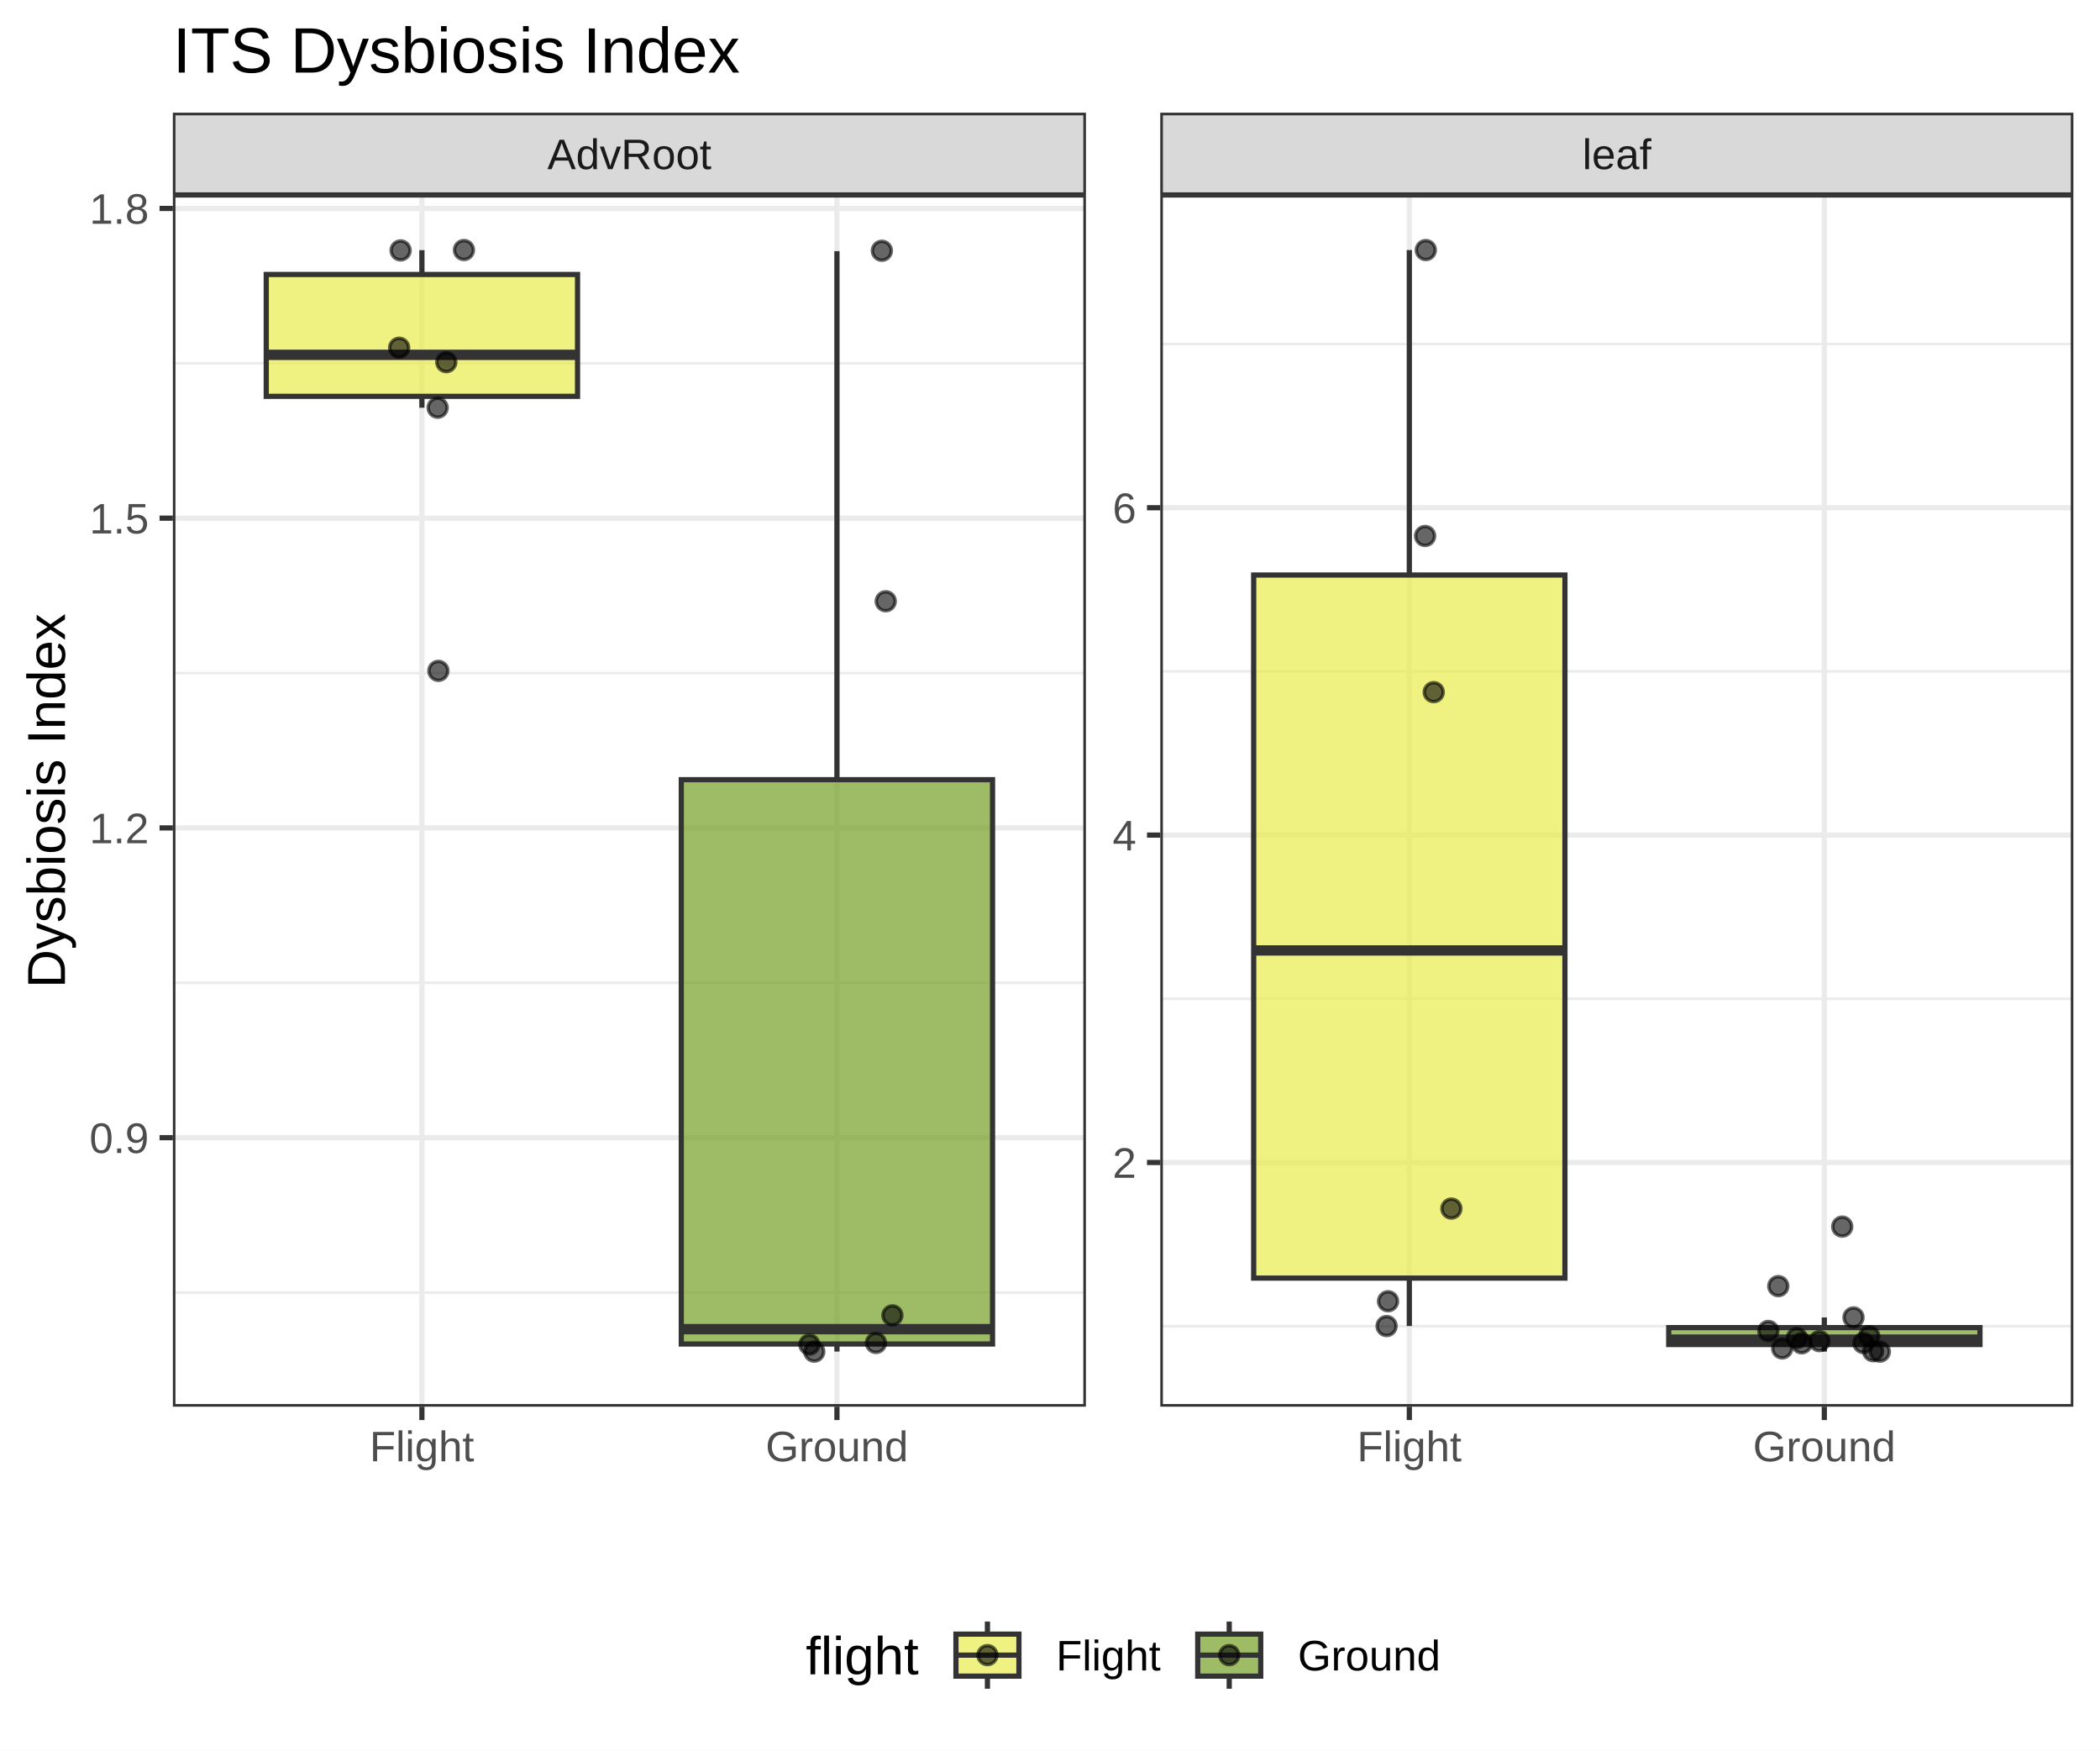
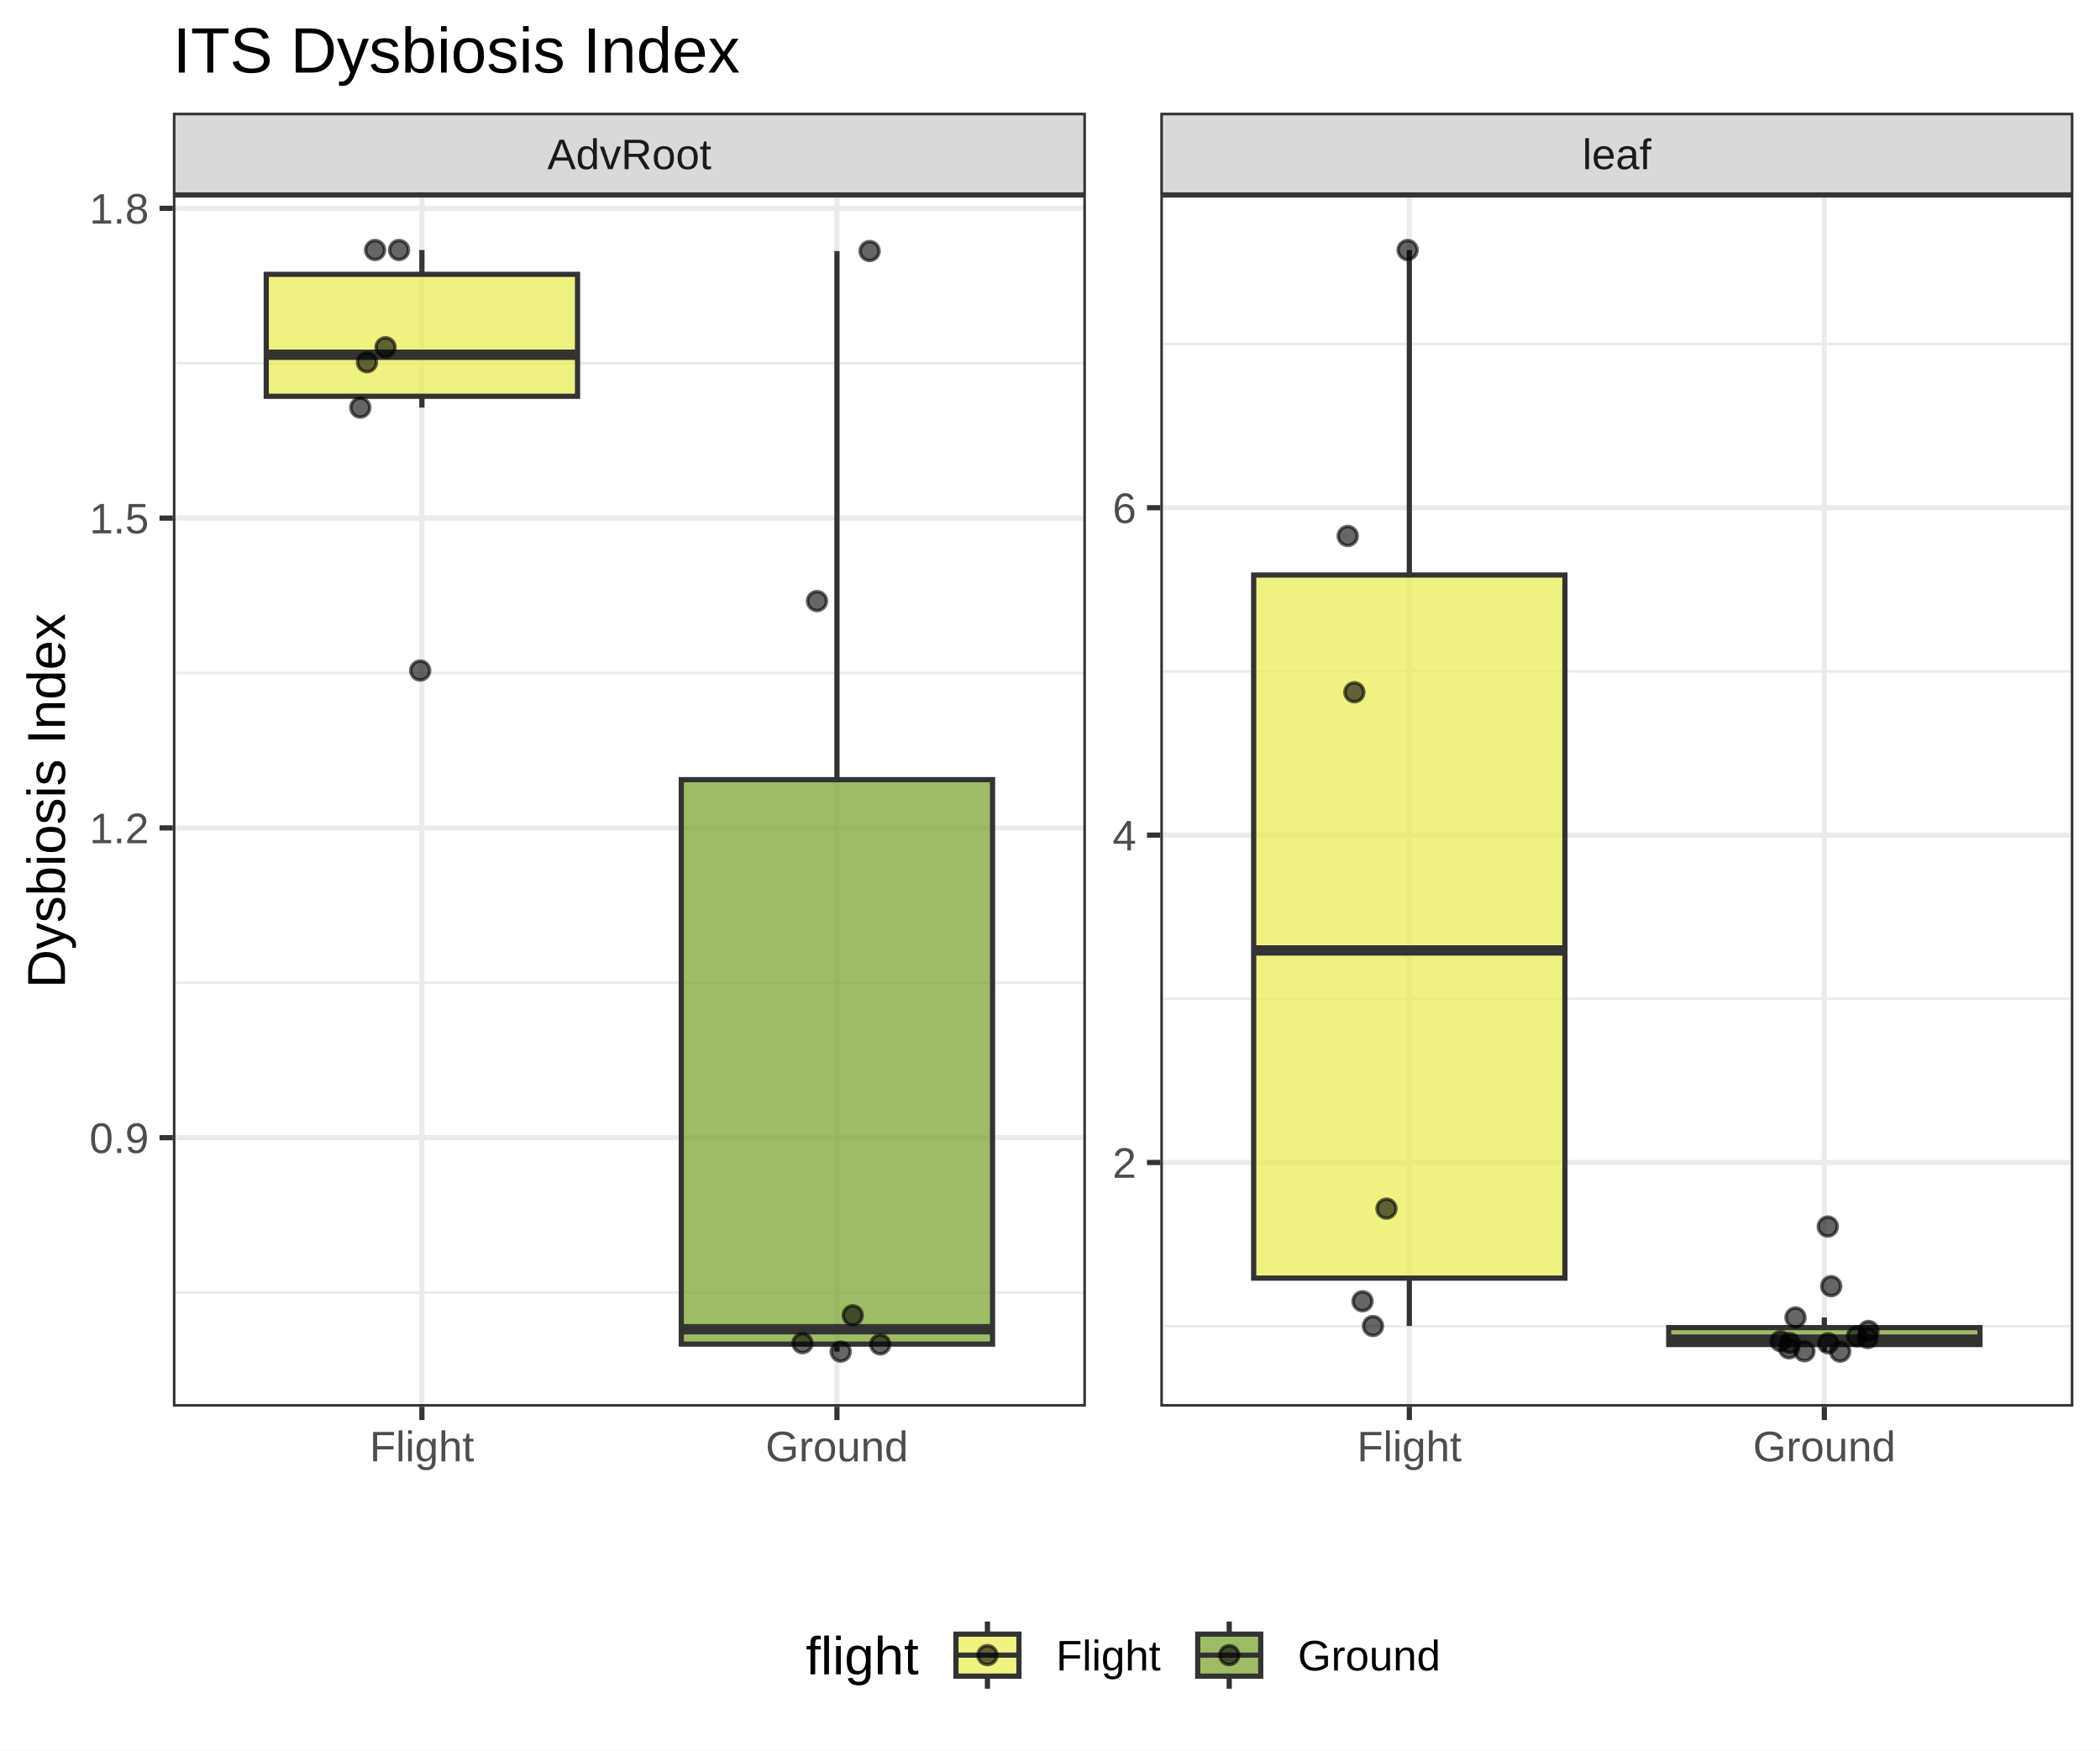
<svg xmlns="http://www.w3.org/2000/svg" width="432.00pt" height="360.00pt" viewBox="0 0 432.00 360.00">
  <g class="svglite">
    <defs>
      <style type="text/css">
    .svglite line, .svglite polyline, .svglite polygon, .svglite path, .svglite rect, .svglite circle {
      fill: none;
      stroke: #000000;
      stroke-linecap: round;
      stroke-linejoin: round;
      stroke-miterlimit: 10.00;
    }
    .svglite text {
      white-space: pre;
    }
    .svglite g.glyphgroup path {
      fill: inherit;
      stroke: none;
    }
  </style>
    </defs>
    <rect width="100%" height="100%" style="stroke: none; fill: #FFFFFF;" />
    <defs>
      <clipPath id="cpMC4wMHw0MzIuMDB8MC4wMHwzNjAuMDA=">
        <rect x="0.00" y="0.00" width="432.00" height="360.00" />
      </clipPath>
    </defs>
    <g clip-path="url(#cpMC4wMHw0MzIuMDB8MC4wMHwzNjAuMDA=)">
      <rect x="0.00" y="0.00" width="432.00" height="360.00" style="stroke-width: 1.07; stroke: #FFFFFF; fill: #FFFFFF;" />
    </g>
    <defs>
      <clipPath id="cpMzUuNTZ8MjIzLjM5fDQwLjA5fDI4OS4zMQ==">
        <rect x="35.56" y="40.09" width="187.83" height="249.21" />
      </clipPath>
    </defs>
    <g clip-path="url(#cpMzUuNTZ8MjIzLjM5fDQwLjA5fDI4OS4zMQ==)">
      <rect x="35.56" y="40.09" width="187.83" height="249.21" style="stroke-width: 1.07; stroke: none; fill: #FFFFFF;" />
-       <polyline points="35.56,265.83 223.39,265.83 " style="stroke-width: 0.53; stroke: #EBEBEB; stroke-linecap: butt;" />
+       <polyline points="35.56,265.84 223.39,265.84 " style="stroke-width: 0.53; stroke: #EBEBEB; stroke-linecap: butt;" />
      <polyline points="35.56,202.12 223.39,202.12 " style="stroke-width: 0.53; stroke: #EBEBEB; stroke-linecap: butt;" />
-       <polyline points="35.56,138.42 223.39,138.42 " style="stroke-width: 0.53; stroke: #EBEBEB; stroke-linecap: butt;" />
-       <polyline points="35.56,74.72 223.39,74.72 " style="stroke-width: 0.53; stroke: #EBEBEB; stroke-linecap: butt;" />
+       <polyline points="35.56,138.41 223.39,138.41 " style="stroke-width: 0.53; stroke: #EBEBEB; stroke-linecap: butt;" />
+       <polyline points="35.56,74.70 223.39,74.70 " style="stroke-width: 0.53; stroke: #EBEBEB; stroke-linecap: butt;" />
      <polyline points="35.56,233.98 223.39,233.98 " style="stroke-width: 1.07; stroke: #EBEBEB; stroke-linecap: butt;" />
      <polyline points="35.56,170.27 223.39,170.27 " style="stroke-width: 1.07; stroke: #EBEBEB; stroke-linecap: butt;" />
-       <polyline points="35.56,106.57 223.39,106.57 " style="stroke-width: 1.07; stroke: #EBEBEB; stroke-linecap: butt;" />
-       <polyline points="35.56,42.87 223.39,42.87 " style="stroke-width: 1.07; stroke: #EBEBEB; stroke-linecap: butt;" />
+       <polyline points="35.56,106.55 223.39,106.55 " style="stroke-width: 1.07; stroke: #EBEBEB; stroke-linecap: butt;" />
+       <polyline points="35.56,42.84 223.39,42.84 " style="stroke-width: 1.07; stroke: #EBEBEB; stroke-linecap: butt;" />
      <polyline points="86.79,289.31 86.79,40.09 " style="stroke-width: 1.07; stroke: #EBEBEB; stroke-linecap: butt;" />
      <polyline points="172.17,289.31 172.17,40.09 " style="stroke-width: 1.07; stroke: #EBEBEB; stroke-linecap: butt;" />
-       <line x1="86.79" y1="56.45" x2="86.79" y2="51.45" style="stroke-width: 1.07; stroke: #333333; stroke-linecap: butt;" />
-       <line x1="86.79" y1="81.51" x2="86.79" y2="83.85" style="stroke-width: 1.07; stroke: #333333; stroke-linecap: butt;" />
-       <polygon points="54.77,56.45 54.77,81.51 118.81,81.51 118.81,56.45 54.77,56.45 " style="stroke-width: 1.07; stroke: #333333; stroke-linecap: butt; stroke-linejoin: miter; fill: #E9ED4C; fill-opacity: 0.70;" />
-       <line x1="54.77" y1="72.98" x2="118.81" y2="72.98" style="stroke-width: 2.13; stroke: #333333; stroke-linecap: butt; stroke-linejoin: miter;" />
-       <line x1="172.17" y1="160.35" x2="172.17" y2="51.65" style="stroke-width: 1.07; stroke: #333333; stroke-linecap: butt;" />
-       <line x1="172.17" y1="276.41" x2="172.17" y2="277.97" style="stroke-width: 1.07; stroke: #333333; stroke-linecap: butt;" />
-       <polygon points="140.15,160.35 140.15,276.41 204.18,276.41 204.18,160.35 140.15,160.35 " style="stroke-width: 1.07; stroke: #333333; stroke-linecap: butt; stroke-linejoin: miter; fill: #75A025; fill-opacity: 0.70;" />
-       <line x1="140.15" y1="273.36" x2="204.18" y2="273.36" style="stroke-width: 2.13; stroke: #333333; stroke-linecap: butt; stroke-linejoin: miter;" />
-       <circle cx="82.41" cy="51.50" r="1.95" style="stroke-width: 0.71; stroke: #000000; stroke-opacity: 0.60; fill: #000000; fill-opacity: 0.60;" />
-       <circle cx="95.44" cy="51.42" r="1.95" style="stroke-width: 0.71; stroke: #000000; stroke-opacity: 0.60; fill: #000000; fill-opacity: 0.60;" />
-       <circle cx="82.11" cy="71.52" r="1.95" style="stroke-width: 0.71; stroke: #000000; stroke-opacity: 0.60; fill: #000000; fill-opacity: 0.60;" />
-       <circle cx="90.18" cy="137.97" r="1.95" style="stroke-width: 0.71; stroke: #000000; stroke-opacity: 0.60; fill: #000000; fill-opacity: 0.60;" />
-       <circle cx="91.81" cy="74.48" r="1.95" style="stroke-width: 0.71; stroke: #000000; stroke-opacity: 0.60; fill: #000000; fill-opacity: 0.60;" />
-       <circle cx="90.03" cy="83.85" r="1.95" style="stroke-width: 0.71; stroke: #000000; stroke-opacity: 0.60; fill: #000000; fill-opacity: 0.60;" />
-       <circle cx="167.50" cy="277.98" r="1.95" style="stroke-width: 0.71; stroke: #000000; stroke-opacity: 0.60; fill: #000000; fill-opacity: 0.60;" />
-       <circle cx="180.20" cy="276.19" r="1.95" style="stroke-width: 0.71; stroke: #000000; stroke-opacity: 0.60; fill: #000000; fill-opacity: 0.60;" />
-       <circle cx="166.51" cy="276.53" r="1.95" style="stroke-width: 0.71; stroke: #000000; stroke-opacity: 0.60; fill: #000000; fill-opacity: 0.60;" />
-       <circle cx="182.21" cy="123.66" r="1.95" style="stroke-width: 0.71; stroke: #000000; stroke-opacity: 0.60; fill: #000000; fill-opacity: 0.60;" />
-       <circle cx="181.41" cy="51.57" r="1.95" style="stroke-width: 0.71; stroke: #000000; stroke-opacity: 0.60; fill: #000000; fill-opacity: 0.60;" />
-       <circle cx="183.58" cy="270.52" r="1.95" style="stroke-width: 0.71; stroke: #000000; stroke-opacity: 0.60; fill: #000000; fill-opacity: 0.60;" />
+       <line x1="86.79" y1="56.42" x2="86.79" y2="51.42" style="stroke-width: 1.07; stroke: #333333; stroke-linecap: butt;" />
+       <line x1="86.79" y1="81.50" x2="86.79" y2="83.83" style="stroke-width: 1.07; stroke: #333333; stroke-linecap: butt;" />
+       <polygon points="54.77,56.42 54.77,81.50 118.81,81.50 118.81,56.42 54.77,56.42 " style="stroke-width: 1.07; stroke: #333333; stroke-linecap: butt; stroke-linejoin: miter; fill: #E9ED4C; fill-opacity: 0.70;" />
+       <line x1="54.77" y1="72.96" x2="118.81" y2="72.96" style="stroke-width: 2.13; stroke: #333333; stroke-linecap: butt; stroke-linejoin: miter;" />
+       <line x1="172.17" y1="160.35" x2="172.17" y2="51.63" style="stroke-width: 1.07; stroke: #333333; stroke-linecap: butt;" />
+       <line x1="172.17" y1="276.43" x2="172.17" y2="277.98" style="stroke-width: 1.07; stroke: #333333; stroke-linecap: butt;" />
+       <polygon points="140.15,160.35 140.15,276.43 204.18,276.43 204.18,160.35 140.15,160.35 " style="stroke-width: 1.07; stroke: #333333; stroke-linecap: butt; stroke-linejoin: miter; fill: #75A025; fill-opacity: 0.70;" />
+       <line x1="140.15" y1="273.37" x2="204.18" y2="273.37" style="stroke-width: 2.13; stroke: #333333; stroke-linecap: butt; stroke-linejoin: miter;" />
+       <circle cx="77.16" cy="51.42" r="1.95" style="stroke-width: 0.71; stroke: #000000; stroke-opacity: 0.60; fill: #000000; fill-opacity: 0.60;" />
+       <circle cx="82.09" cy="51.42" r="1.95" style="stroke-width: 0.71; stroke: #000000; stroke-opacity: 0.60; fill: #000000; fill-opacity: 0.60;" />
+       <circle cx="79.31" cy="71.42" r="1.95" style="stroke-width: 0.71; stroke: #000000; stroke-opacity: 0.60; fill: #000000; fill-opacity: 0.60;" />
+       <circle cx="86.44" cy="137.91" r="1.95" style="stroke-width: 0.71; stroke: #000000; stroke-opacity: 0.60; fill: #000000; fill-opacity: 0.60;" />
+       <circle cx="75.49" cy="74.50" r="1.95" style="stroke-width: 0.71; stroke: #000000; stroke-opacity: 0.60; fill: #000000; fill-opacity: 0.60;" />
+       <circle cx="74.12" cy="83.83" r="1.95" style="stroke-width: 0.71; stroke: #000000; stroke-opacity: 0.60; fill: #000000; fill-opacity: 0.60;" />
+       <circle cx="172.95" cy="277.98" r="1.95" style="stroke-width: 0.71; stroke: #000000; stroke-opacity: 0.60; fill: #000000; fill-opacity: 0.60;" />
+       <circle cx="165.08" cy="276.24" r="1.95" style="stroke-width: 0.71; stroke: #000000; stroke-opacity: 0.60; fill: #000000; fill-opacity: 0.60;" />
+       <circle cx="181.08" cy="276.49" r="1.95" style="stroke-width: 0.71; stroke: #000000; stroke-opacity: 0.60; fill: #000000; fill-opacity: 0.60;" />
+       <circle cx="168.07" cy="123.62" r="1.95" style="stroke-width: 0.71; stroke: #000000; stroke-opacity: 0.60; fill: #000000; fill-opacity: 0.60;" />
+       <circle cx="178.89" cy="51.63" r="1.95" style="stroke-width: 0.71; stroke: #000000; stroke-opacity: 0.60; fill: #000000; fill-opacity: 0.60;" />
+       <circle cx="175.42" cy="270.51" r="1.95" style="stroke-width: 0.71; stroke: #000000; stroke-opacity: 0.60; fill: #000000; fill-opacity: 0.60;" />
      <rect x="35.56" y="40.09" width="187.83" height="249.21" style="stroke-width: 1.07; stroke: #333333;" />
    </g>
    <g clip-path="url(#cpMC4wMHw0MzIuMDB8MC4wMHwzNjAuMDA=)">
</g>
    <defs>
      <clipPath id="cpMjM4LjY5fDQyNi41Mnw0MC4wOXwyODkuMzE=">
        <rect x="238.69" y="40.09" width="187.83" height="249.21" />
      </clipPath>
    </defs>
    <g clip-path="url(#cpMjM4LjY5fDQyNi41Mnw0MC4wOXwyODkuMzE=)">
      <rect x="238.69" y="40.09" width="187.83" height="249.21" style="stroke-width: 1.07; stroke: none; fill: #FFFFFF;" />
      <polyline points="238.69,272.75 426.52,272.75 " style="stroke-width: 0.53; stroke: #EBEBEB; stroke-linecap: butt;" />
      <polyline points="238.69,205.41 426.52,205.41 " style="stroke-width: 0.53; stroke: #EBEBEB; stroke-linecap: butt;" />
      <polyline points="238.69,138.08 426.52,138.08 " style="stroke-width: 0.53; stroke: #EBEBEB; stroke-linecap: butt;" />
      <polyline points="238.69,70.75 426.52,70.75 " style="stroke-width: 0.53; stroke: #EBEBEB; stroke-linecap: butt;" />
      <polyline points="238.69,239.08 426.52,239.08 " style="stroke-width: 1.07; stroke: #EBEBEB; stroke-linecap: butt;" />
      <polyline points="238.69,171.75 426.52,171.75 " style="stroke-width: 1.07; stroke: #EBEBEB; stroke-linecap: butt;" />
      <polyline points="238.69,104.42 426.52,104.42 " style="stroke-width: 1.07; stroke: #EBEBEB; stroke-linecap: butt;" />
      <polyline points="289.92,289.31 289.92,40.09 " style="stroke-width: 1.07; stroke: #EBEBEB; stroke-linecap: butt;" />
      <polyline points="375.29,289.31 375.29,40.09 " style="stroke-width: 1.07; stroke: #EBEBEB; stroke-linecap: butt;" />
      <line x1="289.92" y1="118.26" x2="289.92" y2="51.42" style="stroke-width: 1.07; stroke: #333333; stroke-linecap: butt;" />
      <line x1="289.92" y1="262.86" x2="289.92" y2="272.71" style="stroke-width: 1.07; stroke: #333333; stroke-linecap: butt;" />
      <polygon points="257.90,118.26 257.90,262.86 321.93,262.86 321.93,118.26 257.90,118.26 " style="stroke-width: 1.07; stroke: #333333; stroke-linecap: butt; stroke-linejoin: miter; fill: #E9ED4C; fill-opacity: 0.70;" />
      <line x1="257.90" y1="195.47" x2="321.93" y2="195.47" style="stroke-width: 2.13; stroke: #333333; stroke-linecap: butt; stroke-linejoin: miter;" />
      <line x1="375.29" y1="273.04" x2="375.29" y2="270.95" style="stroke-width: 1.07; stroke: #333333; stroke-linecap: butt;" />
      <line x1="375.29" y1="276.52" x2="375.29" y2="277.98" style="stroke-width: 1.07; stroke: #333333; stroke-linecap: butt;" />
      <polygon points="343.28,273.04 343.28,276.52 407.31,276.52 407.31,273.04 343.28,273.04 " style="stroke-width: 1.07; stroke: #333333; stroke-linecap: butt; stroke-linejoin: miter; fill: #75A025; fill-opacity: 0.70;" />
      <line x1="343.28" y1="275.51" x2="407.31" y2="275.51" style="stroke-width: 2.13; stroke: #333333; stroke-linecap: butt; stroke-linejoin: miter;" />
-       <circle cx="285.54" cy="267.62" r="1.95" style="stroke-width: 0.71; stroke: #000000; stroke-opacity: 0.60; fill: #000000; fill-opacity: 0.60;" />
-       <circle cx="298.57" cy="248.56" r="1.95" style="stroke-width: 0.71; stroke: #000000; stroke-opacity: 0.60; fill: #000000; fill-opacity: 0.60;" />
-       <circle cx="285.24" cy="272.72" r="1.95" style="stroke-width: 0.71; stroke: #000000; stroke-opacity: 0.60; fill: #000000; fill-opacity: 0.60;" />
-       <circle cx="293.31" cy="51.43" r="1.95" style="stroke-width: 0.71; stroke: #000000; stroke-opacity: 0.60; fill: #000000; fill-opacity: 0.60;" />
-       <circle cx="294.94" cy="142.35" r="1.95" style="stroke-width: 0.71; stroke: #000000; stroke-opacity: 0.60; fill: #000000; fill-opacity: 0.60;" />
-       <circle cx="293.16" cy="110.23" r="1.95" style="stroke-width: 0.71; stroke: #000000; stroke-opacity: 0.60; fill: #000000; fill-opacity: 0.60;" />
-       <circle cx="370.63" cy="276.27" r="1.95" style="stroke-width: 0.71; stroke: #000000; stroke-opacity: 0.60; fill: #000000; fill-opacity: 0.60;" />
-       <circle cx="383.33" cy="276.21" r="1.95" style="stroke-width: 0.71; stroke: #000000; stroke-opacity: 0.60; fill: #000000; fill-opacity: 0.60;" />
-       <circle cx="369.63" cy="275.18" r="1.95" style="stroke-width: 0.71; stroke: #000000; stroke-opacity: 0.60; fill: #000000; fill-opacity: 0.60;" />
-       <circle cx="385.33" cy="277.89" r="1.95" style="stroke-width: 0.71; stroke: #000000; stroke-opacity: 0.60; fill: #000000; fill-opacity: 0.60;" />
-       <circle cx="384.54" cy="274.82" r="1.95" style="stroke-width: 0.71; stroke: #000000; stroke-opacity: 0.60; fill: #000000; fill-opacity: 0.60;" />
-       <circle cx="386.71" cy="277.98" r="1.95" style="stroke-width: 0.71; stroke: #000000; stroke-opacity: 0.60; fill: #000000; fill-opacity: 0.60;" />
-       <circle cx="366.62" cy="277.32" r="1.95" style="stroke-width: 0.71; stroke: #000000; stroke-opacity: 0.60; fill: #000000; fill-opacity: 0.60;" />
-       <circle cx="378.97" cy="252.27" r="1.95" style="stroke-width: 0.71; stroke: #000000; stroke-opacity: 0.60; fill: #000000; fill-opacity: 0.60;" />
-       <circle cx="363.78" cy="273.73" r="1.95" style="stroke-width: 0.71; stroke: #000000; stroke-opacity: 0.60; fill: #000000; fill-opacity: 0.60;" />
-       <circle cx="365.82" cy="264.51" r="1.95" style="stroke-width: 0.71; stroke: #000000; stroke-opacity: 0.60; fill: #000000; fill-opacity: 0.60;" />
-       <circle cx="381.29" cy="270.95" r="1.95" style="stroke-width: 0.71; stroke: #000000; stroke-opacity: 0.60; fill: #000000; fill-opacity: 0.60;" />
-       <circle cx="374.27" cy="275.82" r="1.95" style="stroke-width: 0.71; stroke: #000000; stroke-opacity: 0.60; fill: #000000; fill-opacity: 0.60;" />
+       <circle cx="280.29" cy="267.62" r="1.95" style="stroke-width: 0.71; stroke: #000000; stroke-opacity: 0.60; fill: #000000; fill-opacity: 0.60;" />
+       <circle cx="285.22" cy="248.57" r="1.95" style="stroke-width: 0.71; stroke: #000000; stroke-opacity: 0.60; fill: #000000; fill-opacity: 0.60;" />
+       <circle cx="282.44" cy="272.71" r="1.95" style="stroke-width: 0.71; stroke: #000000; stroke-opacity: 0.60; fill: #000000; fill-opacity: 0.60;" />
+       <circle cx="289.57" cy="51.42" r="1.95" style="stroke-width: 0.71; stroke: #000000; stroke-opacity: 0.60; fill: #000000; fill-opacity: 0.60;" />
+       <circle cx="278.61" cy="142.37" r="1.95" style="stroke-width: 0.71; stroke: #000000; stroke-opacity: 0.60; fill: #000000; fill-opacity: 0.60;" />
+       <circle cx="277.25" cy="110.23" r="1.95" style="stroke-width: 0.71; stroke: #000000; stroke-opacity: 0.60; fill: #000000; fill-opacity: 0.60;" />
+       <circle cx="376.08" cy="276.26" r="1.95" style="stroke-width: 0.71; stroke: #000000; stroke-opacity: 0.60; fill: #000000; fill-opacity: 0.60;" />
+       <circle cx="368.21" cy="276.22" r="1.95" style="stroke-width: 0.71; stroke: #000000; stroke-opacity: 0.60; fill: #000000; fill-opacity: 0.60;" />
+       <circle cx="384.21" cy="275.18" r="1.95" style="stroke-width: 0.71; stroke: #000000; stroke-opacity: 0.60; fill: #000000; fill-opacity: 0.60;" />
+       <circle cx="371.20" cy="277.90" r="1.95" style="stroke-width: 0.71; stroke: #000000; stroke-opacity: 0.60; fill: #000000; fill-opacity: 0.60;" />
+       <circle cx="382.02" cy="274.82" r="1.95" style="stroke-width: 0.71; stroke: #000000; stroke-opacity: 0.60; fill: #000000; fill-opacity: 0.60;" />
+       <circle cx="378.55" cy="277.98" r="1.95" style="stroke-width: 0.71; stroke: #000000; stroke-opacity: 0.60; fill: #000000; fill-opacity: 0.60;" />
+       <circle cx="368.01" cy="277.30" r="1.95" style="stroke-width: 0.71; stroke: #000000; stroke-opacity: 0.60; fill: #000000; fill-opacity: 0.60;" />
+       <circle cx="376.00" cy="252.26" r="1.95" style="stroke-width: 0.71; stroke: #000000; stroke-opacity: 0.60; fill: #000000; fill-opacity: 0.60;" />
+       <circle cx="384.38" cy="273.73" r="1.95" style="stroke-width: 0.71; stroke: #000000; stroke-opacity: 0.60; fill: #000000; fill-opacity: 0.60;" />
+       <circle cx="376.70" cy="264.52" r="1.95" style="stroke-width: 0.71; stroke: #000000; stroke-opacity: 0.60; fill: #000000; fill-opacity: 0.60;" />
+       <circle cx="369.36" cy="270.95" r="1.95" style="stroke-width: 0.71; stroke: #000000; stroke-opacity: 0.60; fill: #000000; fill-opacity: 0.60;" />
+       <circle cx="366.28" cy="275.83" r="1.95" style="stroke-width: 0.71; stroke: #000000; stroke-opacity: 0.60; fill: #000000; fill-opacity: 0.60;" />
      <rect x="238.69" y="40.09" width="187.83" height="249.21" style="stroke-width: 1.07; stroke: #333333;" />
    </g>
    <g clip-path="url(#cpMC4wMHw0MzIuMDB8MC4wMHwzNjAuMDA=)">
</g>
    <defs>
      <clipPath id="cpMzUuNTZ8MjIzLjM5fDIzLjE4fDQwLjA5">
        <rect x="35.56" y="23.18" width="187.83" height="16.92" />
      </clipPath>
    </defs>
    <g clip-path="url(#cpMzUuNTZ8MjIzLjM5fDIzLjE4fDQwLjA5)">
      <rect x="35.56" y="23.18" width="187.83" height="16.92" style="stroke-width: 1.07; stroke: #333333; fill: #D9D9D9;" />
      <text x="129.48" y="34.79" text-anchor="middle" style="font-size: 8.80px;fill: #1A1A1A; font-family: &quot;Arial&quot;;" textLength="33.75px" lengthAdjust="spacingAndGlyphs">AdvRoot</text>
    </g>
    <g clip-path="url(#cpMC4wMHw0MzIuMDB8MC4wMHwzNjAuMDA=)">
</g>
    <defs>
      <clipPath id="cpMjM4LjY5fDQyNi41MnwyMy4xOHw0MC4wOQ==">
        <rect x="238.69" y="23.18" width="187.83" height="16.92" />
      </clipPath>
    </defs>
    <g clip-path="url(#cpMjM4LjY5fDQyNi41MnwyMy4xOHw0MC4wOQ==)">
      <rect x="238.69" y="23.18" width="187.83" height="16.92" style="stroke-width: 1.07; stroke: #333333; fill: #D9D9D9;" />
      <text x="332.61" y="34.79" text-anchor="middle" style="font-size: 8.80px;fill: #1A1A1A; font-family: &quot;Arial&quot;;" textLength="14.17px" lengthAdjust="spacingAndGlyphs">leaf</text>
    </g>
    <g clip-path="url(#cpMC4wMHw0MzIuMDB8MC4wMHwzNjAuMDA=)">
      <polyline points="86.79,292.05 86.79,289.31 " style="stroke-width: 1.07; stroke: #333333; stroke-linecap: butt;" />
      <polyline points="172.17,292.05 172.17,289.31 " style="stroke-width: 1.07; stroke: #333333; stroke-linecap: butt;" />
      <text x="86.79" y="300.54" text-anchor="middle" style="font-size: 8.80px;fill: #4D4D4D; font-family: &quot;Arial&quot;;" textLength="21.50px" lengthAdjust="spacingAndGlyphs">Flight</text>
      <text x="172.17" y="300.54" text-anchor="middle" style="font-size: 8.80px;fill: #4D4D4D; font-family: &quot;Arial&quot;;" textLength="29.33px" lengthAdjust="spacingAndGlyphs">Ground</text>
      <polyline points="289.92,292.05 289.92,289.31 " style="stroke-width: 1.07; stroke: #333333; stroke-linecap: butt;" />
      <polyline points="375.29,292.05 375.29,289.31 " style="stroke-width: 1.07; stroke: #333333; stroke-linecap: butt;" />
      <text x="289.92" y="300.54" text-anchor="middle" style="font-size: 8.80px;fill: #4D4D4D; font-family: &quot;Arial&quot;;" textLength="21.50px" lengthAdjust="spacingAndGlyphs">Flight</text>
      <text x="375.29" y="300.54" text-anchor="middle" style="font-size: 8.80px;fill: #4D4D4D; font-family: &quot;Arial&quot;;" textLength="29.33px" lengthAdjust="spacingAndGlyphs">Ground</text>
      <text x="233.76" y="242.23" text-anchor="end" style="font-size: 8.80px;fill: #4D4D4D; font-family: &quot;Arial&quot;;" textLength="4.89px" lengthAdjust="spacingAndGlyphs">2</text>
      <text x="233.76" y="174.90" text-anchor="end" style="font-size: 8.80px;fill: #4D4D4D; font-family: &quot;Arial&quot;;" textLength="4.89px" lengthAdjust="spacingAndGlyphs">4</text>
      <text x="233.76" y="107.57" text-anchor="end" style="font-size: 8.80px;fill: #4D4D4D; font-family: &quot;Arial&quot;;" textLength="4.89px" lengthAdjust="spacingAndGlyphs">6</text>
      <polyline points="235.95,239.08 238.69,239.08 " style="stroke-width: 1.07; stroke: #333333; stroke-linecap: butt;" />
      <polyline points="235.95,171.75 238.69,171.75 " style="stroke-width: 1.07; stroke: #333333; stroke-linecap: butt;" />
      <polyline points="235.95,104.42 238.69,104.42 " style="stroke-width: 1.07; stroke: #333333; stroke-linecap: butt;" />
      <text x="30.63" y="237.13" text-anchor="end" style="font-size: 8.80px;fill: #4D4D4D; font-family: &quot;Arial&quot;;" textLength="12.22px" lengthAdjust="spacingAndGlyphs">0.9</text>
      <text x="30.63" y="173.42" text-anchor="end" style="font-size: 8.80px;fill: #4D4D4D; font-family: &quot;Arial&quot;;" textLength="12.22px" lengthAdjust="spacingAndGlyphs">1.2</text>
-       <text x="30.63" y="109.72" text-anchor="end" style="font-size: 8.80px;fill: #4D4D4D; font-family: &quot;Arial&quot;;" textLength="12.22px" lengthAdjust="spacingAndGlyphs">1.5</text>
-       <text x="30.63" y="46.02" text-anchor="end" style="font-size: 8.80px;fill: #4D4D4D; font-family: &quot;Arial&quot;;" textLength="12.22px" lengthAdjust="spacingAndGlyphs">1.8</text>
+       <text x="30.63" y="109.70" text-anchor="end" style="font-size: 8.80px;fill: #4D4D4D; font-family: &quot;Arial&quot;;" textLength="12.22px" lengthAdjust="spacingAndGlyphs">1.5</text>
+       <text x="30.63" y="45.99" text-anchor="end" style="font-size: 8.80px;fill: #4D4D4D; font-family: &quot;Arial&quot;;" textLength="12.22px" lengthAdjust="spacingAndGlyphs">1.8</text>
      <polyline points="32.82,233.98 35.56,233.98 " style="stroke-width: 1.07; stroke: #333333; stroke-linecap: butt;" />
      <polyline points="32.82,170.27 35.56,170.27 " style="stroke-width: 1.07; stroke: #333333; stroke-linecap: butt;" />
-       <polyline points="32.82,106.57 35.56,106.57 " style="stroke-width: 1.07; stroke: #333333; stroke-linecap: butt;" />
-       <polyline points="32.82,42.87 35.56,42.87 " style="stroke-width: 1.07; stroke: #333333; stroke-linecap: butt;" />
+       <polyline points="32.82,106.55 35.56,106.55 " style="stroke-width: 1.07; stroke: #333333; stroke-linecap: butt;" />
+       <polyline points="32.82,42.84 35.56,42.84 " style="stroke-width: 1.07; stroke: #333333; stroke-linecap: butt;" />
      <text transform="translate(13.36,164.70) rotate(-90)" text-anchor="middle" style="font-size: 11.00px; font-family: &quot;Arial&quot;;" textLength="77.06px" lengthAdjust="spacingAndGlyphs">Dysbiosis Index</text>
      <rect x="160.29" y="326.28" width="141.51" height="28.24" style="stroke-width: 1.07; stroke: none; fill: #FFFFFF;" />
      <text x="165.76" y="344.34" style="font-size: 11.00px; font-family: &quot;Arial&quot;;" textLength="23.25px" lengthAdjust="spacingAndGlyphs">flight</text>
      <rect x="194.49" y="331.76" width="17.28" height="17.28" style="stroke-width: 1.07; stroke: none; fill: #FFFFFF;" />
      <polyline points="203.13,347.31 203.13,344.72 " style="stroke-width: 1.07; stroke: #333333; stroke-linecap: butt; stroke-linejoin: miter;" />
      <polyline points="203.13,336.08 203.13,333.49 " style="stroke-width: 1.07; stroke: #333333; stroke-linecap: butt; stroke-linejoin: miter;" />
      <rect x="196.65" y="336.08" width="12.96" height="8.64" style="stroke-width: 1.07; stroke: #333333; stroke-linecap: butt; stroke-linejoin: miter; fill: #E9ED4C; fill-opacity: 0.70;" />
      <polyline points="196.65,340.40 209.61,340.40 " style="stroke-width: 1.07; stroke: #333333; stroke-linecap: butt; stroke-linejoin: miter;" />
      <polyline points="203.13,347.31 203.13,347.31 " style="stroke-width: 1.07; stroke: #333333; stroke-linecap: butt; stroke-linejoin: miter;" />
      <polyline points="203.13,333.49 203.13,333.49 " style="stroke-width: 1.07; stroke: #333333; stroke-linecap: butt; stroke-linejoin: miter;" />
      <circle cx="203.13" cy="340.40" r="1.95" style="stroke-width: 0.71; stroke: #000000; stroke-opacity: 0.60; fill: #000000; fill-opacity: 0.60;" />
      <rect x="244.23" y="331.76" width="17.28" height="17.28" style="stroke-width: 1.07; stroke: none; fill: #FFFFFF;" />
      <polyline points="252.87,347.31 252.87,344.72 " style="stroke-width: 1.07; stroke: #333333; stroke-linecap: butt; stroke-linejoin: miter;" />
      <polyline points="252.87,336.08 252.87,333.49 " style="stroke-width: 1.07; stroke: #333333; stroke-linecap: butt; stroke-linejoin: miter;" />
      <rect x="246.39" y="336.08" width="12.96" height="8.64" style="stroke-width: 1.07; stroke: #333333; stroke-linecap: butt; stroke-linejoin: miter; fill: #75A025; fill-opacity: 0.70;" />
      <polyline points="246.39,340.40 259.35,340.40 " style="stroke-width: 1.07; stroke: #333333; stroke-linecap: butt; stroke-linejoin: miter;" />
      <polyline points="252.87,347.31 252.87,347.31 " style="stroke-width: 1.07; stroke: #333333; stroke-linecap: butt; stroke-linejoin: miter;" />
      <polyline points="252.87,333.49 252.87,333.49 " style="stroke-width: 1.07; stroke: #333333; stroke-linecap: butt; stroke-linejoin: miter;" />
      <circle cx="252.87" cy="340.40" r="1.95" style="stroke-width: 0.71; stroke: #000000; stroke-opacity: 0.60; fill: #000000; fill-opacity: 0.60;" />
      <text x="217.25" y="343.55" style="font-size: 8.80px; font-family: &quot;Arial&quot;;" textLength="21.50px" lengthAdjust="spacingAndGlyphs">Flight</text>
      <text x="266.99" y="343.55" style="font-size: 8.80px; font-family: &quot;Arial&quot;;" textLength="29.33px" lengthAdjust="spacingAndGlyphs">Ground</text>
      <text x="35.56" y="14.93" style="font-size: 13.20px; font-family: &quot;Arial&quot;;" textLength="116.50px" lengthAdjust="spacingAndGlyphs">ITS Dysbiosis Index</text>
    </g>
  </g>
</svg>
